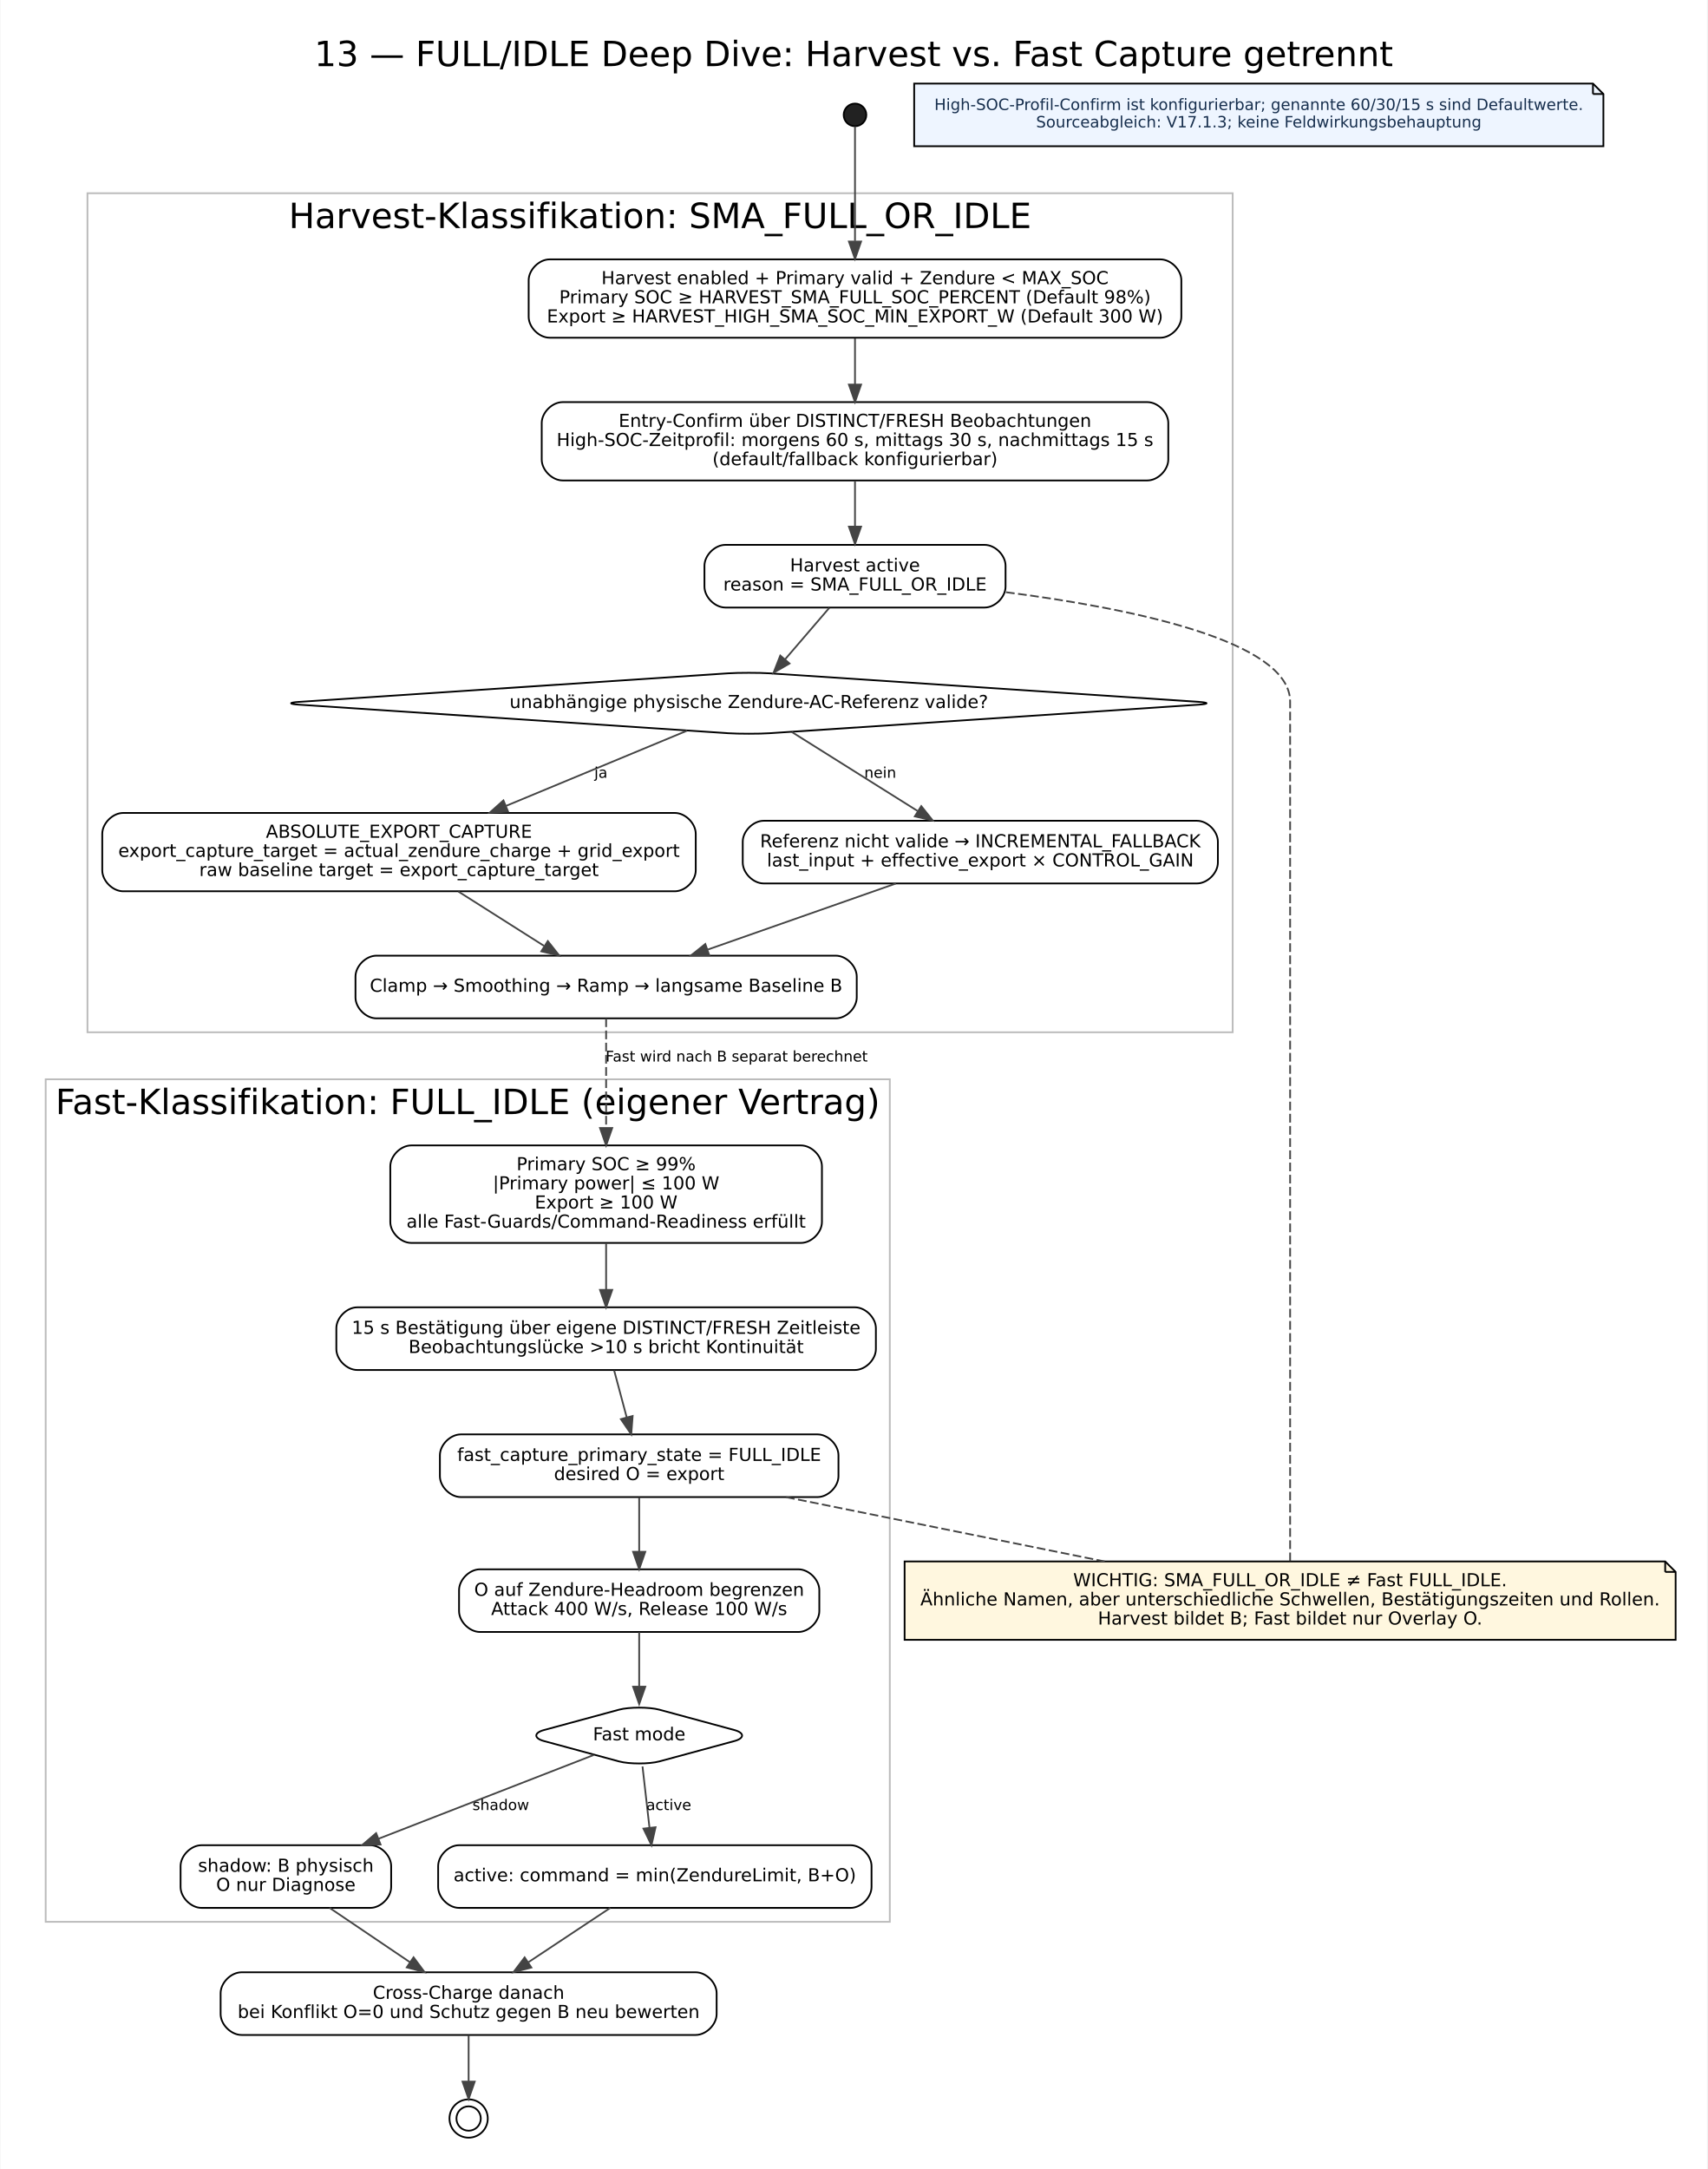
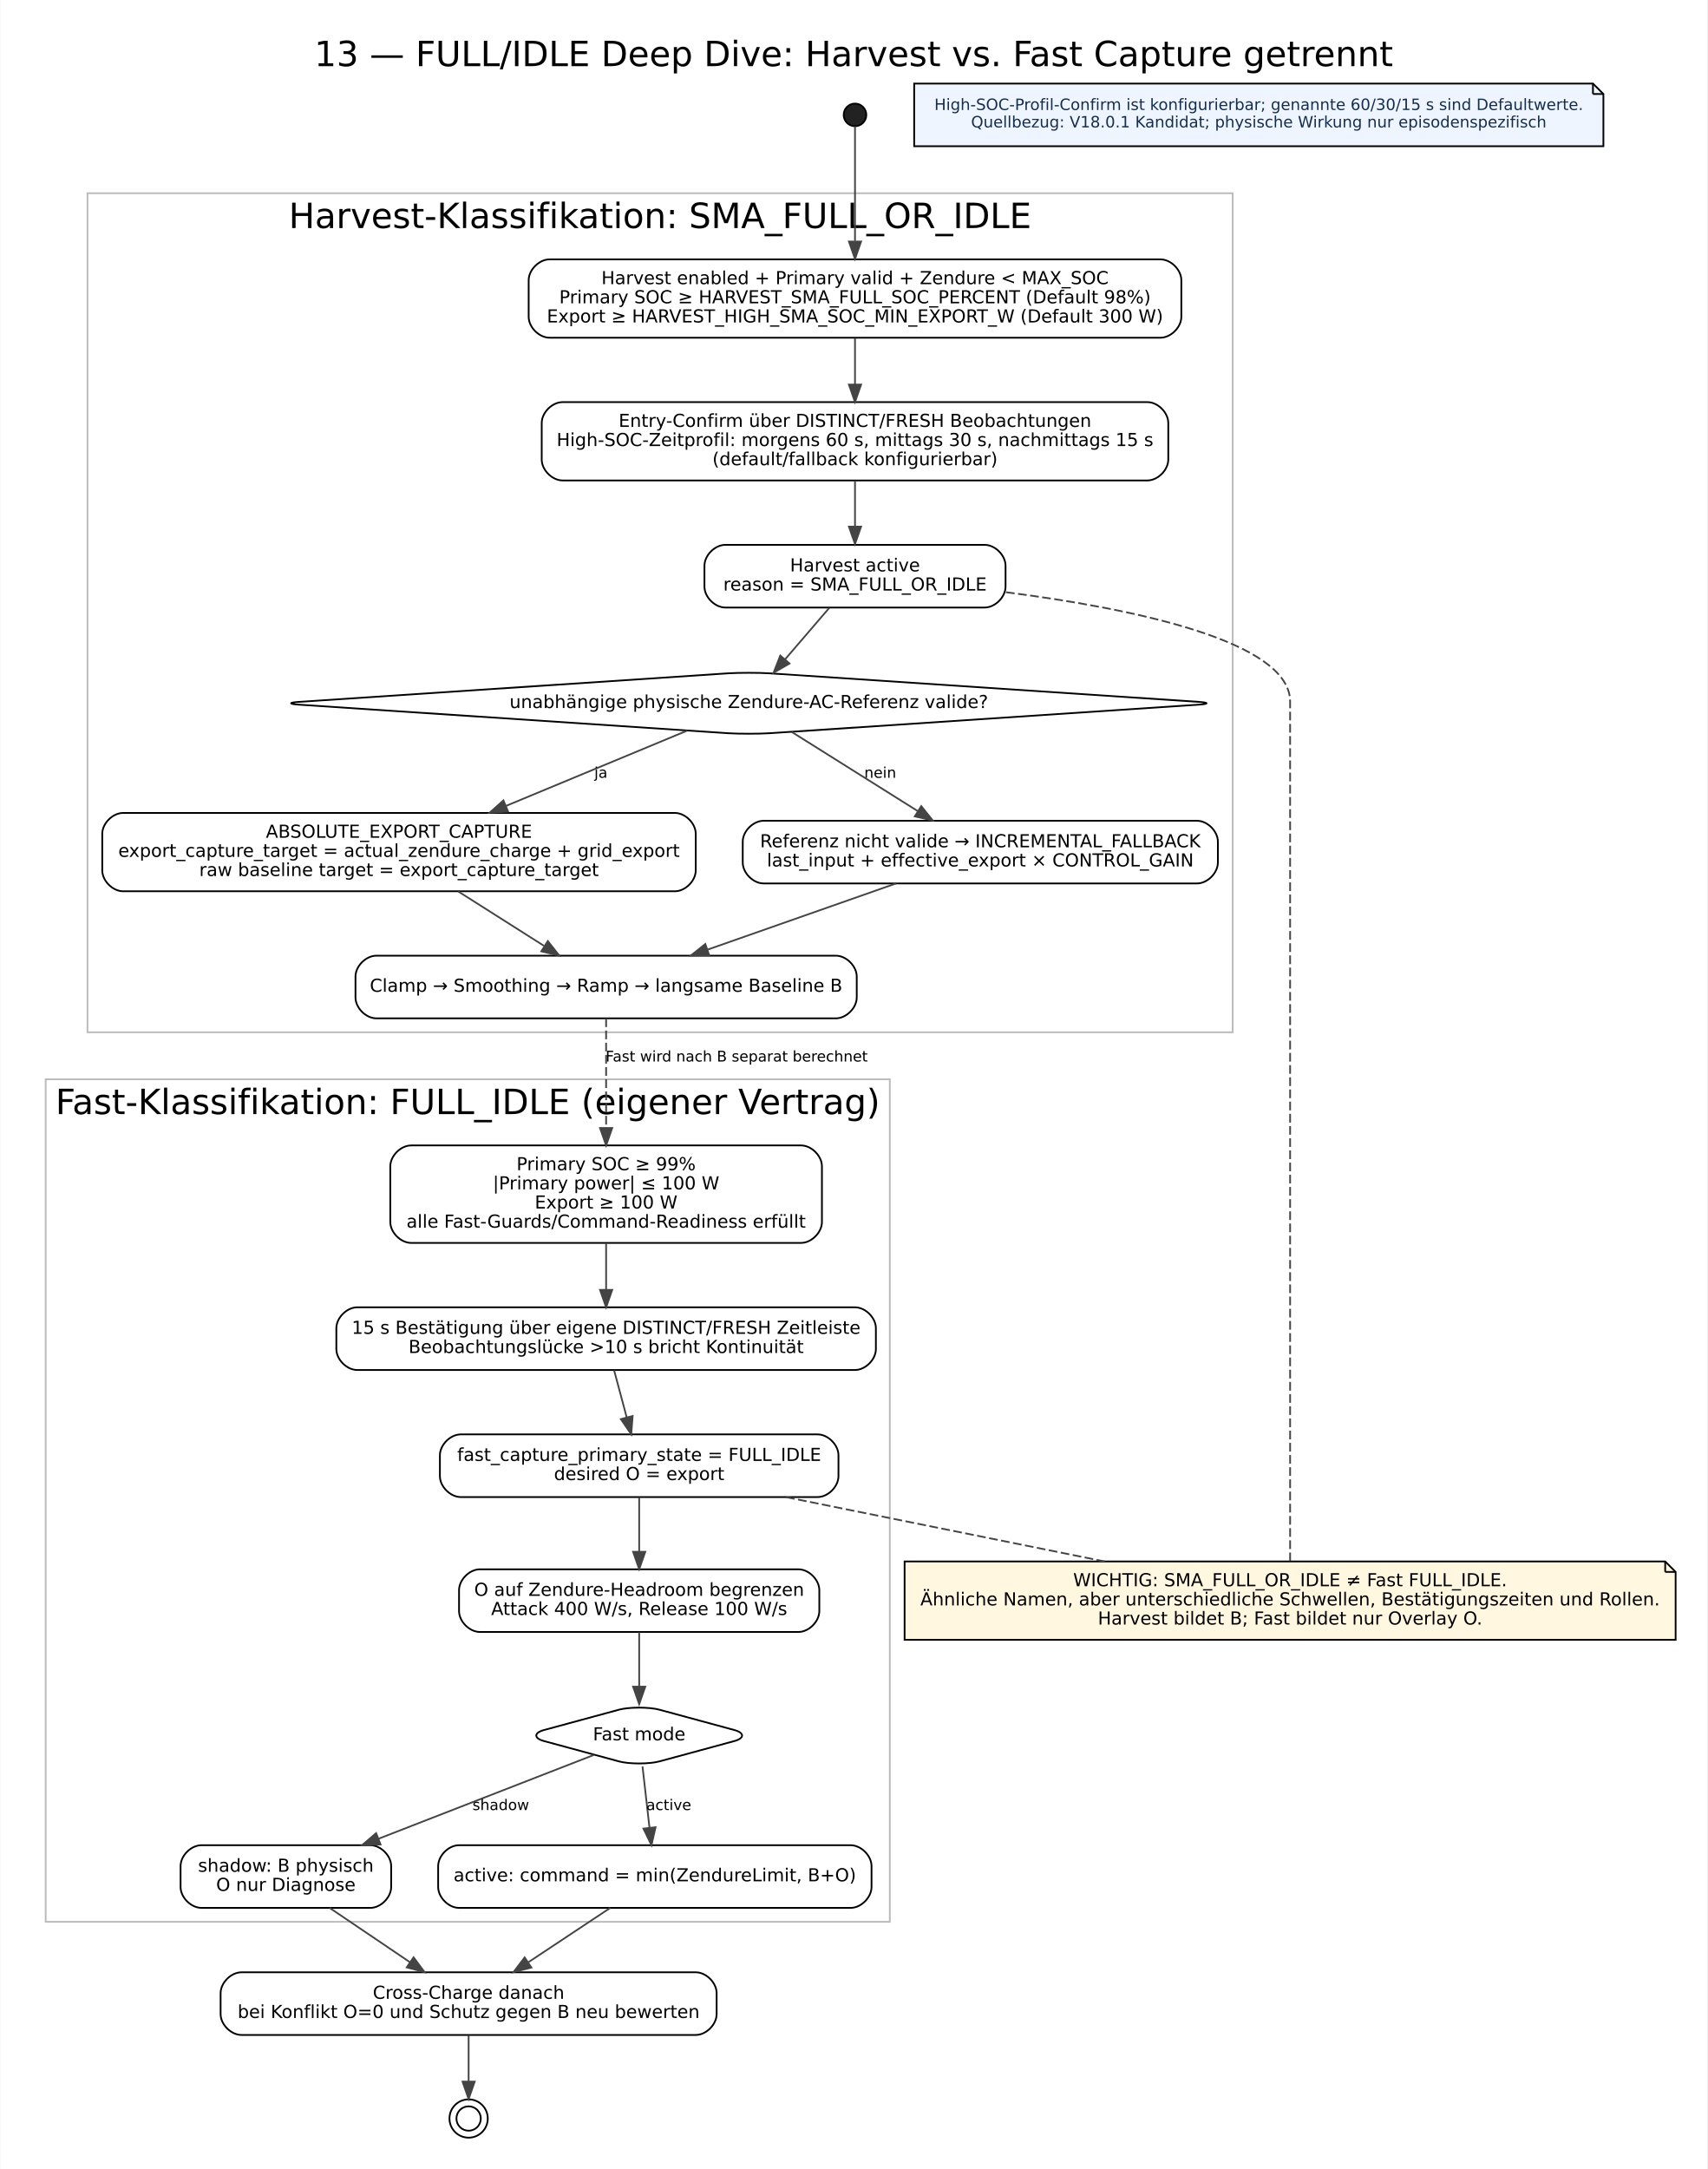
<svg xmlns="http://www.w3.org/2000/svg" width="981pt" height="1246pt" viewBox="0.00 0.00 980.50 1246.00">
  <g id="graph0" class="graph" transform="scale(1 1) rotate(0) translate(18 1228)">
    <polygon fill="white" stroke="transparent" points="-18,18 -18,-1228 962.5,-1228 962.5,18 -18,18" />
    <text text-anchor="middle" x="472.25" y="-1190" font-family="DejaVu Sans" font-size="20.00">13 — FULL/IDLE Deep Dive: Harvest vs. Fast Capture getrennt</text>
    <g id="clust1" class="cluster">
      <polygon fill="white" stroke="#bbbbbb" points="32,-635 32,-1117 690,-1117 690,-635 32,-635" />
      <text text-anchor="middle" x="361" y="-1097" font-family="DejaVu Sans" font-size="20.00">Harvest-Klassifikation: SMA_FULL_OR_IDLE</text>
    </g>
    <g id="clust2" class="cluster">
      <polygon fill="white" stroke="#bbbbbb" points="8,-124 8,-608 493,-608 493,-124 8,-124" />
      <text text-anchor="middle" x="250.5" y="-588" font-family="DejaVu Sans" font-size="20.00">Fast-Klassifikation: FULL_IDLE (eigener Vertrag)</text>
    </g>
    <g id="node1" class="node">
      <ellipse fill="#222222" stroke="black" cx="473" cy="-1162" rx="6.5" ry="6.5" />
    </g>
    <g id="node2" class="node">
      <path fill="white" stroke="black" d="M648.5,-1079C648.5,-1079 297.5,-1079 297.5,-1079 291.5,-1079 285.5,-1073 285.5,-1067 285.5,-1067 285.5,-1046 285.5,-1046 285.5,-1040 291.5,-1034 297.5,-1034 297.5,-1034 648.5,-1034 648.5,-1034 654.5,-1034 660.5,-1040 660.5,-1046 660.5,-1046 660.5,-1067 660.5,-1067 660.5,-1073 654.5,-1079 648.5,-1079" />
      <text text-anchor="middle" x="473" y="-1064.76" font-family="DejaVu Sans" font-size="10.30">Harvest enabled + Primary valid + Zendure &lt; MAX_SOC</text>
      <text text-anchor="middle" x="473" y="-1053.76" font-family="DejaVu Sans" font-size="10.30">Primary SOC ≥ HARVEST_SMA_FULL_SOC_PERCENT (Default 98%)</text>
      <text text-anchor="middle" x="473" y="-1042.76" font-family="DejaVu Sans" font-size="10.30">Export ≥ HARVEST_HIGH_SMA_SOC_MIN_EXPORT_W (Default 300 W)</text>
    </g>
    <g id="edge14" class="edge">
      <path fill="none" stroke="#444444" d="M473,-1155.44C473,-1143.2 473,-1113.17 473,-1089.57" />
      <polygon fill="#444444" stroke="#444444" points="476.5,-1089.26 473,-1079.26 469.5,-1089.26 476.5,-1089.26" />
    </g>
    <g id="node3" class="node">
      <path fill="white" stroke="black" d="M641,-997C641,-997 305,-997 305,-997 299,-997 293,-991 293,-985 293,-985 293,-964 293,-964 293,-958 299,-952 305,-952 305,-952 641,-952 641,-952 647,-952 653,-958 653,-964 653,-964 653,-985 653,-985 653,-991 647,-997 641,-997" />
      <text text-anchor="middle" x="473" y="-982.76" font-family="DejaVu Sans" font-size="10.30">Entry-Confirm über DISTINCT/FRESH Beobachtungen</text>
      <text text-anchor="middle" x="473" y="-971.76" font-family="DejaVu Sans" font-size="10.30">High-SOC-Zeitprofil: morgens 60 s, mittags 30 s, nachmittags 15 s</text>
      <text text-anchor="middle" x="473" y="-960.76" font-family="DejaVu Sans" font-size="10.30">(default/fallback konfigurierbar)</text>
    </g>
    <g id="edge1" class="edge">
      <path fill="none" stroke="#444444" d="M473,-1033.64C473,-1025.46 473,-1016 473,-1007.11" />
      <polygon fill="#444444" stroke="#444444" points="476.5,-1007.06 473,-997.06 469.5,-1007.06 476.5,-1007.06" />
    </g>
    <g id="node4" class="node">
      <path fill="white" stroke="black" d="M547.5,-915C547.5,-915 398.5,-915 398.5,-915 392.5,-915 386.5,-909 386.5,-903 386.5,-903 386.5,-891 386.5,-891 386.5,-885 392.5,-879 398.5,-879 398.5,-879 547.5,-879 547.5,-879 553.5,-879 559.5,-885 559.5,-891 559.5,-891 559.5,-903 559.5,-903 559.5,-909 553.5,-915 547.5,-915" />
      <text text-anchor="middle" x="473" y="-899.76" font-family="DejaVu Sans" font-size="10.30">Harvest active</text>
      <text text-anchor="middle" x="473" y="-888.76" font-family="DejaVu Sans" font-size="10.30">reason = SMA_FULL_OR_IDLE</text>
    </g>
    <g id="edge2" class="edge">
      <path fill="none" stroke="#444444" d="M473,-951.66C473,-943.58 473,-934.3 473,-925.76" />
      <polygon fill="#444444" stroke="#444444" points="476.5,-925.48 473,-915.48 469.5,-925.48 476.5,-925.48" />
    </g>
    <g id="node5" class="node">
      <path fill="white" stroke="black" d="M400.03,-841.2C400.03,-841.2 153.51,-824.8 153.51,-824.8 147.52,-824.4 147.52,-823.6 153.51,-823.2 153.51,-823.2 400.03,-806.8 400.03,-806.8 406.01,-806.4 417.99,-806.4 423.97,-806.8 423.97,-806.8 670.49,-823.2 670.49,-823.2 676.48,-823.6 676.48,-824.4 670.49,-824.8 670.49,-824.8 423.97,-841.2 423.97,-841.2 417.99,-841.6 406.01,-841.6 400.03,-841.2" />
      <text text-anchor="middle" x="412" y="-821.26" font-family="DejaVu Sans" font-size="10.30">unabhängige physische Zendure-AC-Referenz valide?</text>
    </g>
    <g id="edge3" class="edge">
      <path fill="none" stroke="#444444" d="M458.23,-878.81C450.63,-869.96 441.23,-859.02 432.9,-849.32" />
      <polygon fill="#444444" stroke="#444444" points="435.38,-846.84 426.21,-841.54 430.07,-851.41 435.38,-846.84" />
    </g>
    <g id="node18" class="node">
      <polygon fill="#fff7df" stroke="black" points="938.5,-331 501.5,-331 501.5,-286 944.5,-286 944.5,-325 938.5,-331" />
      <polyline fill="none" stroke="black" points="938.5,-331 938.5,-325 " />
      <polyline fill="none" stroke="black" points="944.5,-325 938.5,-325 " />
      <text text-anchor="middle" x="723" y="-316.76" font-family="DejaVu Sans" font-size="10.30">WICHTIG: SMA_FULL_OR_IDLE ≠ Fast FULL_IDLE.</text>
      <text text-anchor="middle" x="723" y="-305.76" font-family="DejaVu Sans" font-size="10.30">Ähnliche Namen, aber unterschiedliche Schwellen, Bestätigungszeiten und Rollen.</text>
      <text text-anchor="middle" x="723" y="-294.76" font-family="DejaVu Sans" font-size="10.30">Harvest bildet B; Fast bildet nur Overlay O.</text>
    </g>
    <g id="edge19" class="edge">
      <path fill="none" stroke="#444444" stroke-dasharray="5,2" d="M559.74,-887.8C631.94,-878.5 723,-859.85 723,-825 723,-825 723,-825 723,-385 723,-366.91 723,-346.39 723,-331.31" />
    </g>
    <g id="node6" class="node">
      <path fill="white" stroke="black" d="M369.5,-761C369.5,-761 52.5,-761 52.5,-761 46.5,-761 40.5,-755 40.5,-749 40.5,-749 40.5,-728 40.5,-728 40.5,-722 46.5,-716 52.5,-716 52.5,-716 369.5,-716 369.5,-716 375.5,-716 381.5,-722 381.5,-728 381.5,-728 381.5,-749 381.5,-749 381.5,-755 375.5,-761 369.5,-761" />
      <text text-anchor="middle" x="211" y="-746.76" font-family="DejaVu Sans" font-size="10.30">ABSOLUTE_EXPORT_CAPTURE</text>
      <text text-anchor="middle" x="211" y="-735.76" font-family="DejaVu Sans" font-size="10.30">export_capture_target = actual_zendure_charge + grid_export</text>
      <text text-anchor="middle" x="211" y="-724.76" font-family="DejaVu Sans" font-size="10.30">raw baseline target = export_capture_target</text>
    </g>
    <g id="edge4" class="edge">
      <path fill="none" stroke="#444444" d="M376.53,-808.26C347.79,-796.32 306.61,-779.22 272.52,-765.06" />
      <polygon fill="#444444" stroke="#444444" points="273.68,-761.75 263.1,-761.15 271,-768.21 273.68,-761.75" />
      <text text-anchor="middle" x="327" y="-781.2" font-family="DejaVu Sans" font-size="8.50">ja</text>
    </g>
    <g id="node7" class="node">
      <path fill="white" stroke="black" d="M669.5,-756.5C669.5,-756.5 420.5,-756.5 420.5,-756.5 414.5,-756.5 408.5,-750.5 408.5,-744.5 408.5,-744.5 408.5,-732.5 408.5,-732.5 408.5,-726.5 414.5,-720.5 420.5,-720.5 420.5,-720.5 669.5,-720.5 669.5,-720.5 675.5,-720.5 681.5,-726.5 681.5,-732.5 681.5,-732.5 681.5,-744.5 681.5,-744.5 681.5,-750.5 675.5,-756.5 669.5,-756.5" />
      <text text-anchor="middle" x="545" y="-741.26" font-family="DejaVu Sans" font-size="10.30">Referenz nicht valide → INCREMENTAL_FALLBACK</text>
      <text text-anchor="middle" x="545" y="-730.26" font-family="DejaVu Sans" font-size="10.30">last_input + effective_export × CONTROL_GAIN</text>
    </g>
    <g id="edge5" class="edge">
      <path fill="none" stroke="#444444" d="M436.7,-807.49C457,-794.75 486.02,-776.53 508.92,-762.15" />
      <polygon fill="#444444" stroke="#444444" points="511.07,-764.93 517.68,-756.65 507.35,-759.01 511.07,-764.93" />
      <text text-anchor="middle" x="487.5" y="-781.2" font-family="DejaVu Sans" font-size="8.50">nein</text>
    </g>
    <g id="node8" class="node">
      <path fill="white" stroke="black" d="M462,-679C462,-679 198,-679 198,-679 192,-679 186,-673 186,-667 186,-667 186,-655 186,-655 186,-649 192,-643 198,-643 198,-643 462,-643 462,-643 468,-643 474,-649 474,-655 474,-655 474,-667 474,-667 474,-673 468,-679 462,-679" />
      <text text-anchor="middle" x="330" y="-658.26" font-family="DejaVu Sans" font-size="10.30">Clamp → Smoothing → Ramp → langsame Baseline B</text>
    </g>
    <g id="edge6" class="edge">
      <path fill="none" stroke="#444444" d="M245.1,-715.86C260.49,-706.1 278.66,-694.57 294.24,-684.69" />
      <polygon fill="#444444" stroke="#444444" points="296.5,-687.4 303.07,-679.08 292.75,-681.49 296.5,-687.4" />
    </g>
    <g id="edge7" class="edge">
      <path fill="none" stroke="#444444" d="M496.48,-720.46C464.47,-709.22 422.35,-694.43 388.48,-682.54" />
      <polygon fill="#444444" stroke="#444444" points="389.31,-679.12 378.71,-679.11 386.99,-685.72 389.31,-679.12" />
    </g>
    <g id="node9" class="node">
      <path fill="white" stroke="black" d="M442,-570C442,-570 218,-570 218,-570 212,-570 206,-564 206,-558 206,-558 206,-526 206,-526 206,-520 212,-514 218,-514 218,-514 442,-514 442,-514 448,-514 454,-520 454,-526 454,-526 454,-558 454,-558 454,-564 448,-570 442,-570" />
      <text text-anchor="middle" x="330" y="-555.76" font-family="DejaVu Sans" font-size="10.30">Primary SOC ≥ 99%</text>
      <text text-anchor="middle" x="330" y="-544.76" font-family="DejaVu Sans" font-size="10.30">|Primary power| ≤ 100 W</text>
      <text text-anchor="middle" x="330" y="-533.76" font-family="DejaVu Sans" font-size="10.30">Export ≥ 100 W</text>
      <text text-anchor="middle" x="330" y="-522.76" font-family="DejaVu Sans" font-size="10.30">alle Fast-Guards/Command-Readiness erfüllt</text>
    </g>
    <g id="edge15" class="edge">
      <path fill="none" stroke="#444444" stroke-dasharray="5,2" d="M330,-642.99C330,-626.61 330,-601.31 330,-580.25" />
      <polygon fill="#444444" stroke="#444444" points="333.5,-580 330,-570 326.5,-580 333.5,-580" />
      <text text-anchor="middle" x="405" y="-618.2" font-family="DejaVu Sans" font-size="8.50">Fast wird nach B separat berechnet</text>
    </g>
    <g id="node10" class="node">
      <path fill="white" stroke="black" d="M473,-477C473,-477 187,-477 187,-477 181,-477 175,-471 175,-465 175,-465 175,-453 175,-453 175,-447 181,-441 187,-441 187,-441 473,-441 473,-441 479,-441 485,-447 485,-453 485,-453 485,-465 485,-465 485,-471 479,-477 473,-477" />
      <text text-anchor="middle" x="330" y="-461.76" font-family="DejaVu Sans" font-size="10.30">15 s Bestätigung über eigene DISTINCT/FRESH Zeitleiste</text>
      <text text-anchor="middle" x="330" y="-450.76" font-family="DejaVu Sans" font-size="10.30">Beobachtungslücke &gt;10 s bricht Kontinuität</text>
    </g>
    <g id="edge8" class="edge">
      <path fill="none" stroke="#444444" d="M330,-513.58C330,-505.06 330,-495.67 330,-487.17" />
      <polygon fill="#444444" stroke="#444444" points="333.5,-487 330,-477 326.5,-487 333.5,-487" />
    </g>
    <g id="node11" class="node">
      <path fill="white" stroke="black" d="M451.5,-404C451.5,-404 246.5,-404 246.5,-404 240.5,-404 234.5,-398 234.5,-392 234.5,-392 234.5,-380 234.5,-380 234.5,-374 240.5,-368 246.5,-368 246.5,-368 451.5,-368 451.5,-368 457.5,-368 463.5,-374 463.5,-380 463.5,-380 463.5,-392 463.5,-392 463.5,-398 457.5,-404 451.5,-404" />
      <text text-anchor="middle" x="349" y="-388.76" font-family="DejaVu Sans" font-size="10.30">fast_capture_primary_state = FULL_IDLE</text>
      <text text-anchor="middle" x="349" y="-377.76" font-family="DejaVu Sans" font-size="10.30">desired O = export</text>
    </g>
    <g id="edge9" class="edge">
      <path fill="none" stroke="#444444" d="M334.6,-440.81C336.77,-432.7 339.41,-422.84 341.83,-413.78" />
      <polygon fill="#444444" stroke="#444444" points="345.24,-414.59 344.44,-404.03 338.48,-412.78 345.24,-414.59" />
    </g>
    <g id="node12" class="node">
      <path fill="white" stroke="black" d="M440.5,-326.5C440.5,-326.5 257.5,-326.5 257.5,-326.5 251.5,-326.5 245.5,-320.5 245.5,-314.5 245.5,-314.5 245.5,-302.5 245.5,-302.5 245.5,-296.5 251.5,-290.5 257.5,-290.5 257.5,-290.5 440.5,-290.5 440.5,-290.5 446.5,-290.5 452.5,-296.5 452.5,-302.5 452.5,-302.5 452.5,-314.5 452.5,-314.5 452.5,-320.5 446.5,-326.5 440.5,-326.5" />
      <text text-anchor="middle" x="349" y="-311.26" font-family="DejaVu Sans" font-size="10.30">O auf Zendure-Headroom begrenzen</text>
      <text text-anchor="middle" x="349" y="-300.26" font-family="DejaVu Sans" font-size="10.30">Attack 400 W/s, Release 100 W/s</text>
    </g>
    <g id="edge10" class="edge">
      <path fill="none" stroke="#444444" d="M349,-367.87C349,-358.7 349,-347.19 349,-336.81" />
      <polygon fill="#444444" stroke="#444444" points="352.5,-336.56 349,-326.56 345.5,-336.56 352.5,-336.56" />
    </g>
    <g id="edge20" class="edge">
      <path fill="none" stroke="#444444" stroke-dasharray="5,2" d="M433.4,-367.96C487.58,-357.02 558.41,-342.73 616.46,-331.01" />
    </g>
    <g id="node13" class="node">
      <path fill="white" stroke="black" d="M337.42,-245.86C337.42,-245.86 294.22,-234.14 294.22,-234.14 288.43,-232.57 288.43,-229.43 294.22,-227.86 294.22,-227.86 337.42,-216.14 337.42,-216.14 343.21,-214.57 354.79,-214.57 360.58,-216.14 360.58,-216.14 403.78,-227.86 403.78,-227.86 409.57,-229.43 409.57,-232.57 403.78,-234.14 403.78,-234.14 360.58,-245.86 360.58,-245.86 354.79,-247.43 343.21,-247.43 337.42,-245.86" />
      <text text-anchor="middle" x="349" y="-228.26" font-family="DejaVu Sans" font-size="10.30">Fast mode</text>
    </g>
    <g id="edge11" class="edge">
      <path fill="none" stroke="#444444" d="M349,-290.37C349,-281.2 349,-269.69 349,-259.31" />
      <polygon fill="#444444" stroke="#444444" points="352.5,-259.06 349,-249.06 345.5,-259.06 352.5,-259.06" />
    </g>
    <g id="node14" class="node">
      <path fill="white" stroke="black" d="M194.5,-168C194.5,-168 97.5,-168 97.5,-168 91.5,-168 85.5,-162 85.5,-156 85.5,-156 85.5,-144 85.5,-144 85.5,-138 91.5,-132 97.5,-132 97.5,-132 194.5,-132 194.5,-132 200.5,-132 206.5,-138 206.5,-144 206.5,-144 206.5,-156 206.5,-156 206.5,-162 200.5,-168 194.5,-168" />
      <text text-anchor="middle" x="146" y="-152.76" font-family="DejaVu Sans" font-size="10.30">shadow: B physisch</text>
      <text text-anchor="middle" x="146" y="-141.76" font-family="DejaVu Sans" font-size="10.30">O nur Diagnose</text>
    </g>
    <g id="edge12" class="edge">
      <path fill="none" stroke="#444444" d="M322.88,-219.83C291.81,-207.75 239.17,-187.26 199.37,-171.77" />
      <polygon fill="#444444" stroke="#444444" points="200.4,-168.41 189.81,-168.05 197.86,-174.94 200.4,-168.41" />
      <text text-anchor="middle" x="269.5" y="-188.2" font-family="DejaVu Sans" font-size="8.50">shadow</text>
    </g>
    <g id="node15" class="node">
      <path fill="white" stroke="black" d="M470.5,-168C470.5,-168 245.5,-168 245.5,-168 239.5,-168 233.5,-162 233.5,-156 233.5,-156 233.5,-144 233.5,-144 233.5,-138 239.5,-132 245.5,-132 245.5,-132 470.5,-132 470.5,-132 476.5,-132 482.5,-138 482.5,-144 482.5,-144 482.5,-156 482.5,-156 482.5,-162 476.5,-168 470.5,-168" />
      <text text-anchor="middle" x="358" y="-147.26" font-family="DejaVu Sans" font-size="10.30">active: command = min(ZendureLimit, B+O)</text>
    </g>
    <g id="edge13" class="edge">
      <path fill="none" stroke="#444444" d="M350.91,-213.25C352.07,-203.05 353.58,-189.79 354.91,-178.13" />
      <polygon fill="#444444" stroke="#444444" points="358.41,-178.33 356.06,-168 351.45,-177.54 358.41,-178.33" />
      <text text-anchor="middle" x="366" y="-188.2" font-family="DejaVu Sans" font-size="8.50">active</text>
    </g>
    <g id="node16" class="node">
      <path fill="white" stroke="black" d="M381.5,-95C381.5,-95 120.5,-95 120.5,-95 114.5,-95 108.5,-89 108.5,-83 108.5,-83 108.5,-71 108.5,-71 108.5,-65 114.5,-59 120.5,-59 120.5,-59 381.5,-59 381.5,-59 387.5,-59 393.5,-65 393.5,-71 393.5,-71 393.5,-83 393.5,-83 393.5,-89 387.5,-95 381.5,-95" />
      <text text-anchor="middle" x="251" y="-79.76" font-family="DejaVu Sans" font-size="10.30">Cross-Charge danach</text>
      <text text-anchor="middle" x="251" y="-68.76" font-family="DejaVu Sans" font-size="10.30">bei Konflikt O=0 und Schutz gegen B neu bewerten</text>
    </g>
    <g id="edge16" class="edge">
      <path fill="none" stroke="#444444" d="M171.15,-131.99C184.95,-122.67 202.24,-110.97 217.2,-100.86" />
      <polygon fill="#444444" stroke="#444444" points="219.37,-103.61 225.69,-95.11 215.45,-97.82 219.37,-103.61" />
    </g>
    <g id="edge17" class="edge">
      <path fill="none" stroke="#444444" d="M332.37,-131.99C318.31,-122.67 300.69,-110.97 285.45,-100.86" />
      <polygon fill="#444444" stroke="#444444" points="287.06,-97.73 276.79,-95.11 283.19,-103.56 287.06,-97.73" />
    </g>
    <g id="node17" class="node">
      <ellipse fill="white" stroke="black" cx="251" cy="-11" rx="7" ry="7" />
      <ellipse fill="none" stroke="black" cx="251" cy="-11" rx="11" ry="11" />
    </g>
    <g id="edge18" class="edge">
      <path fill="none" stroke="#444444" d="M251,-58.85C251,-50.71 251,-40.93 251,-32.42" />
      <polygon fill="#444444" stroke="#444444" points="254.5,-32.2 251,-22.2 247.5,-32.2 254.5,-32.2" />
    </g>
    <g id="node19" class="node">
      <polygon fill="#eef5ff" stroke="black" points="897,-1180 507,-1180 507,-1144 903,-1144 903,-1174 897,-1180" />
      <polyline fill="none" stroke="black" points="897,-1180 897,-1174 " />
      <polyline fill="none" stroke="black" points="903,-1174 897,-1174 " />
      <text text-anchor="middle" x="705" y="-1164.8" font-family="DejaVu Sans" font-size="9.00" fill="#162e4d">High-SOC-Profil-Confirm ist konfigurierbar; genannte 60/30/15 s sind Defaultwerte.</text>
-       <text text-anchor="middle" x="705" y="-1154.8" font-family="DejaVu Sans" font-size="9.00" fill="#162e4d">Sourceabgleich: V17.1.3; keine Feldwirkungsbehauptung</text>
+       <text text-anchor="middle" x="705" y="-1154.8" font-family="DejaVu Sans" font-size="9.00" fill="#162e4d">Quellbezug: V18.0.1 Kandidat; physische Wirkung nur episodenspezifisch</text>
    </g>
  </g>
</svg>
